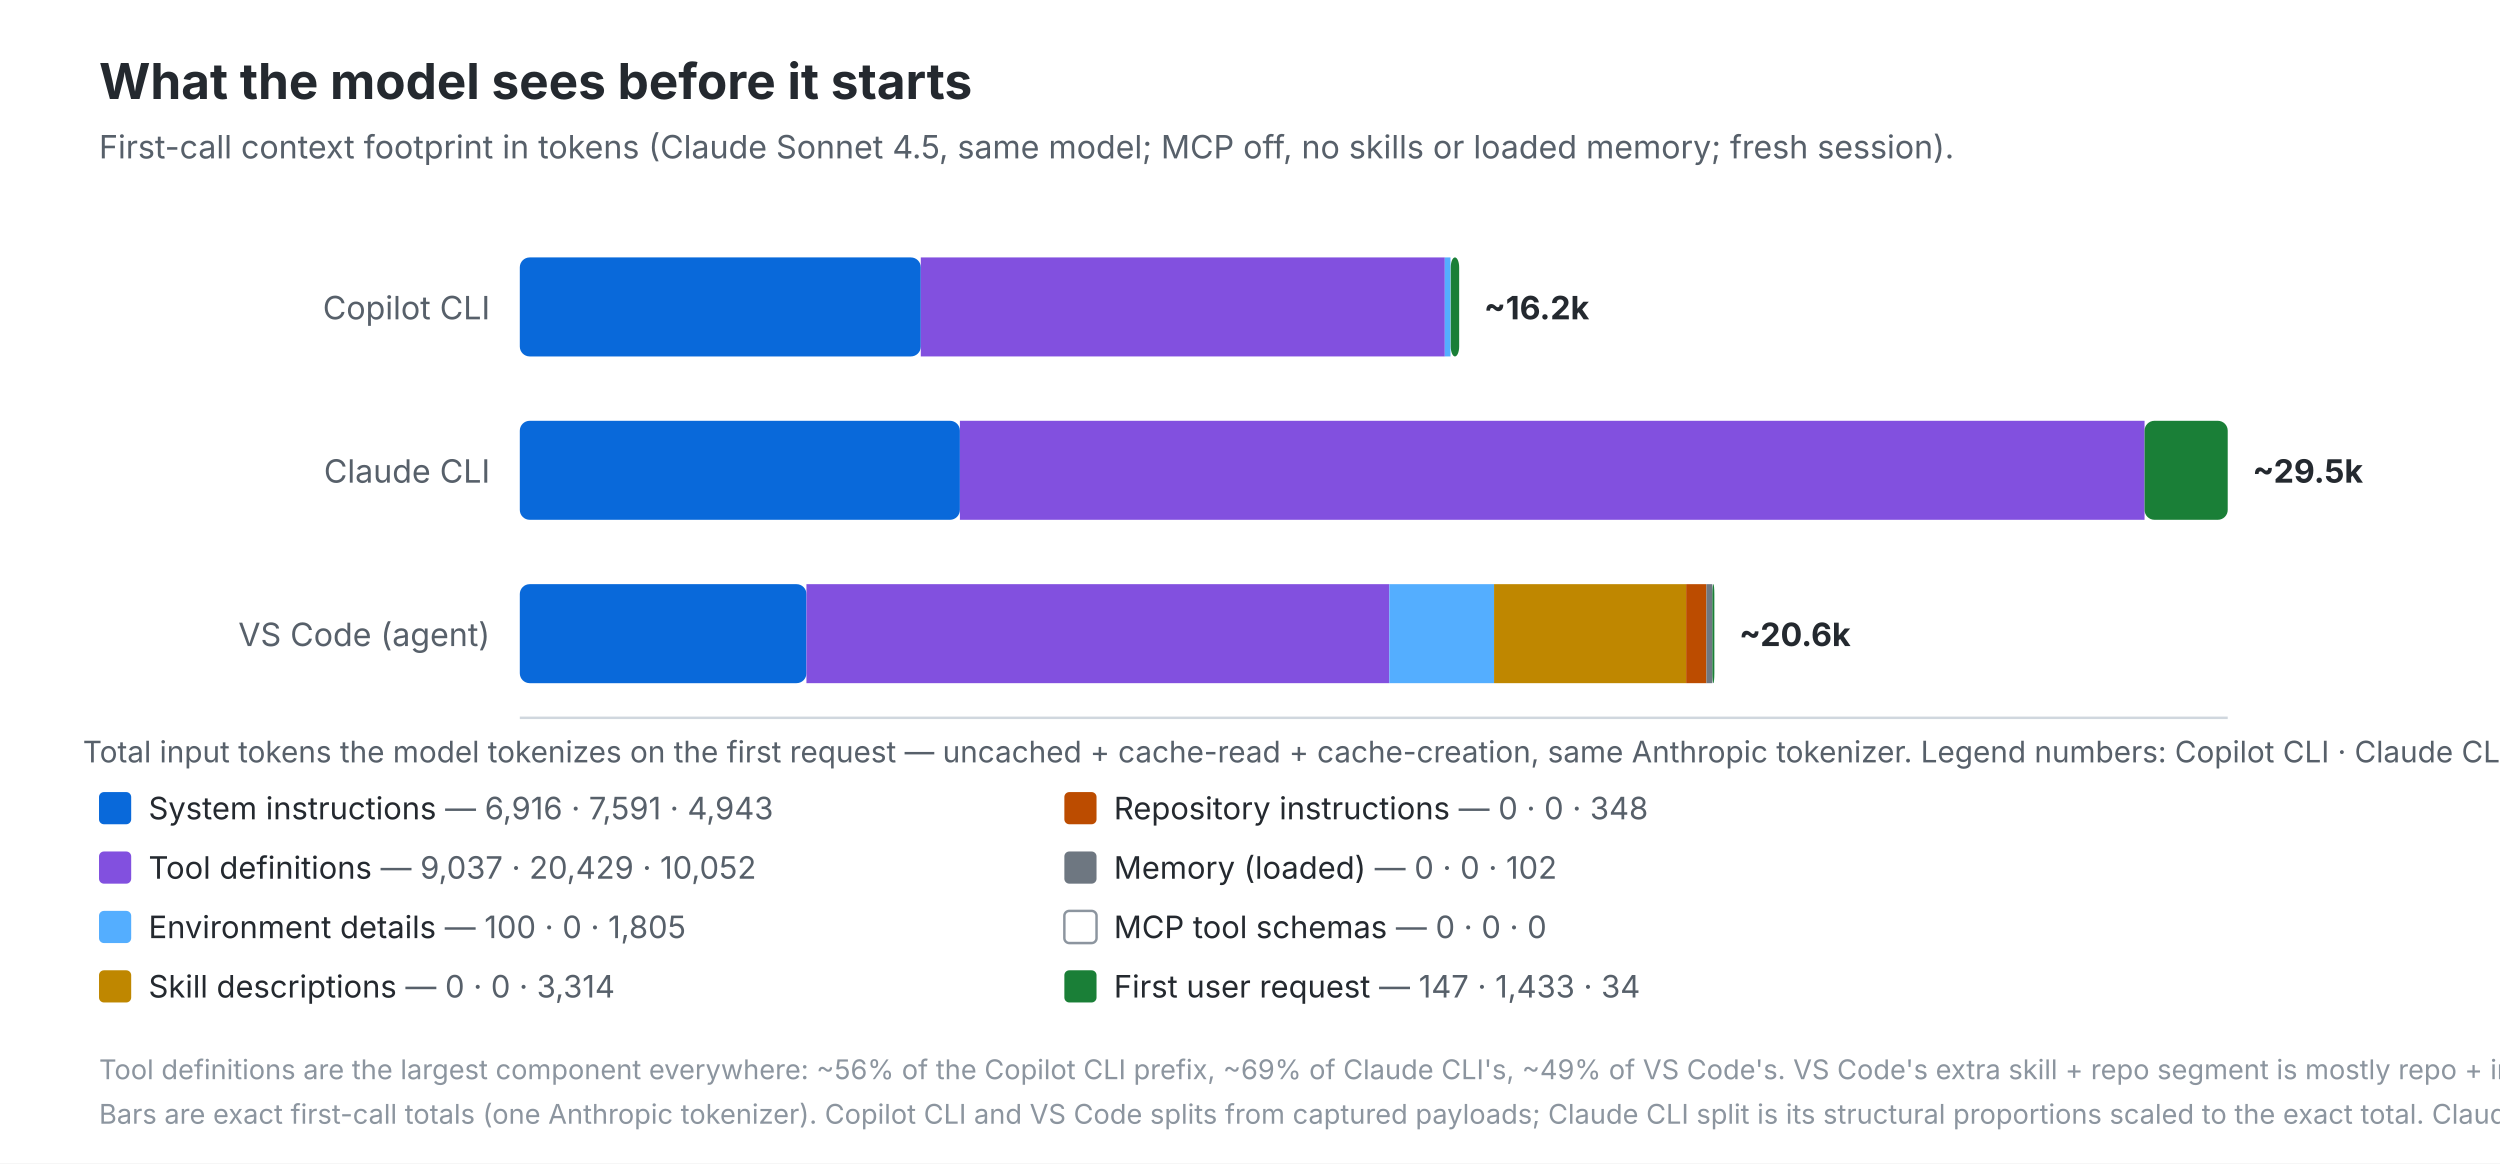
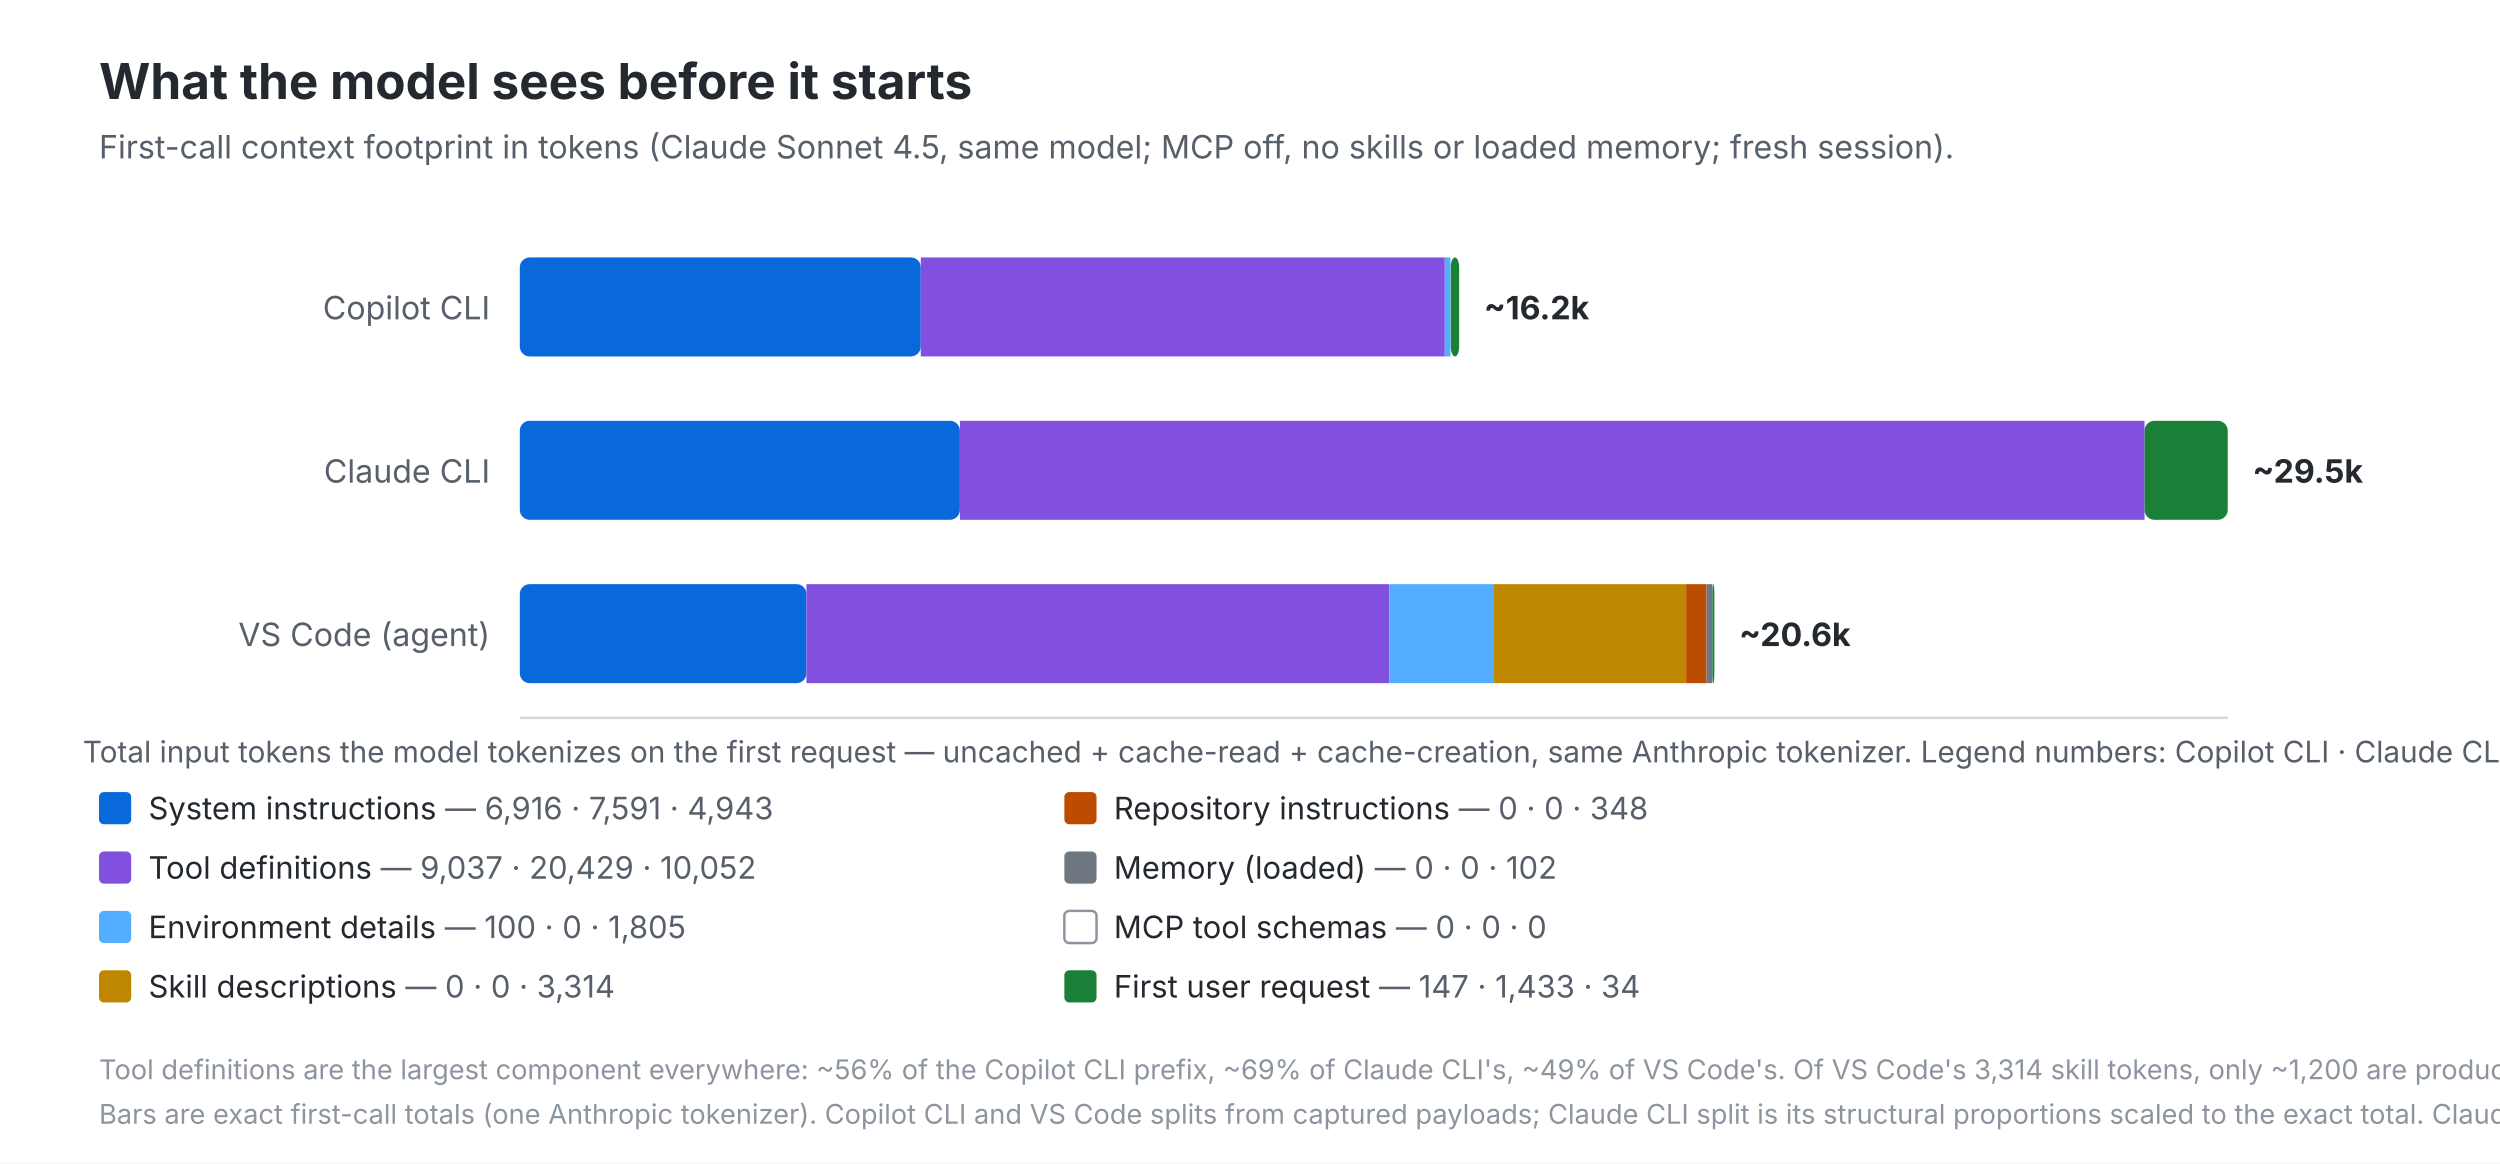
<svg xmlns="http://www.w3.org/2000/svg" viewBox="0 0 1010 470" width="100%" role="img" aria-labelledby="title desc" font-family="-apple-system, BlinkMacSystemFont, 'Segoe UI', sans-serif">
  <rect x="0" y="0" width="1010" height="470" fill="#ffffff" />
  <text x="40" y="40" font-size="20" font-weight="700" fill="#24292f">What the model sees before it starts</text>
  <text x="40" y="64" font-size="13" fill="#57606a">First-call context footprint in tokens (Claude Sonnet 4.5, same model; MCP off, no skills or loaded memory; fresh session).</text>
  <g font-size="13">
    <text x="198" y="129" text-anchor="end" fill="#57606a">Copilot CLI</text>
    <rect x="210.0" y="104" width="162.0" height="40" rx="4" fill="#0969da" />
    <rect x="372.0" y="104" width="211.7" height="40" rx="0" fill="#8250df" />
    <rect x="583.7" y="104" width="2.3" height="40" rx="0" fill="#54aeff" />
    <rect x="586.1" y="104" width="3.4" height="40" rx="4" fill="#1a7f37" />
    <text x="599.5" y="129" font-weight="700" fill="#24292f">~16.2k</text>
    <text x="198" y="195" text-anchor="end" fill="#57606a">Claude CLI</text>
    <rect x="210.0" y="170" width="177.8" height="40" rx="4" fill="#0969da" />
    <rect x="387.8" y="170" width="478.6" height="40" rx="0" fill="#8250df" />
    <rect x="866.4" y="170" width="33.6" height="40" rx="4" fill="#1a7f37" />
    <text x="910.0" y="195" font-weight="700" fill="#24292f">~29.5k</text>
    <text x="198" y="261" text-anchor="end" fill="#57606a">VS Code (agent)</text>
    <rect x="210.0" y="236" width="115.8" height="40" rx="4" fill="#0969da" />
    <rect x="325.8" y="236" width="235.5" height="40" rx="0" fill="#8250df" />
    <rect x="561.3" y="236" width="42.3" height="40" rx="0" fill="#54aeff" />
    <rect x="603.6" y="236" width="77.6" height="40" rx="0" fill="#bf8700" />
    <rect x="681.2" y="236" width="8.2" height="40" rx="0" fill="#bc4c00" />
    <rect x="689.4" y="236" width="2.4" height="40" rx="0" fill="#6e7781" />
    <rect x="691.8" y="236" width="0.8" height="40" rx="4" fill="#1a7f37" />
    <text x="702.6" y="261" font-weight="700" fill="#24292f">~20.6k</text>
  </g>
  <line x1="210" y1="290" x2="900" y2="290" stroke="#d0d7de" stroke-width="1" />
  <text x="555" y="308" font-size="12" fill="#57606a" text-anchor="middle">Total input tokens the model tokenizes on the first request — uncached + cache-read + cache-creation, same Anthropic tokenizer. Legend numbers: Copilot CLI · Claude CLI · VS Code.</text>
  <g fill="#24292f">
    <rect x="40" y="320" width="13" height="13" rx="2" fill="#0969da" />
    <text x="60" y="331" font-size="12.5" fill="#24292f">System instructions <tspan fill="#57606a">— 6,916 · 7,591 · 4,943</tspan>
    </text>
    <rect x="40" y="344" width="13" height="13" rx="2" fill="#8250df" />
    <text x="60" y="355" font-size="12.5" fill="#24292f">Tool definitions <tspan fill="#57606a">— 9,037 · 20,429 · 10,052</tspan>
    </text>
    <rect x="40" y="368" width="13" height="13" rx="2" fill="#54aeff" />
    <text x="60" y="379" font-size="12.5" fill="#24292f">Environment details <tspan fill="#57606a">— 100 · 0 · 1,805</tspan>
    </text>
    <rect x="40" y="392" width="13" height="13" rx="2" fill="#bf8700" />
    <text x="60" y="403" font-size="12.5" fill="#24292f">Skill descriptions <tspan fill="#57606a">— 0 · 0 · 3,314</tspan>
    </text>
    <rect x="430" y="320" width="13" height="13" rx="2" fill="#bc4c00" />
    <text x="450" y="331" font-size="12.5" fill="#24292f">Repository instructions <tspan fill="#57606a">— 0 · 0 · 348</tspan>
    </text>
    <rect x="430" y="344" width="13" height="13" rx="2" fill="#6e7781" />
    <text x="450" y="355" font-size="12.5" fill="#24292f">Memory (loaded) <tspan fill="#57606a">— 0 · 0 · 102</tspan>
    </text>
    <rect x="430" y="368" width="13" height="13" rx="2" fill="#ffffff" stroke="#8c959f" />
    <text x="450" y="379" font-size="12.5" fill="#24292f">MCP tool schemas <tspan fill="#57606a">— 0 · 0 · 0</tspan>
    </text>
    <rect x="430" y="392" width="13" height="13" rx="2" fill="#1a7f37" />
    <text x="450" y="403" font-size="12.5" fill="#24292f">First user request <tspan fill="#57606a">— 147 · 1,433 · 34</tspan>
    </text>
  </g>
-   <text x="40" y="436" font-size="11" fill="#8c959f">Tool definitions are the largest component everywhere: ~56% of the Copilot CLI prefix, ~69% of Claude CLI's, ~49% of VS Code's. VS Code's extra skill + repo segment is mostly repo + installed-extension config, not a product default.</text>
+   <text x="40" y="436" font-size="11" fill="#8c959f">Tool definitions are the largest component everywhere: ~56% of the Copilot CLI prefix, ~69% of Claude CLI's, ~49% of VS Code's. Of VS Code's 3,314 skill tokens, only ~1,200 are product built-ins (5 skills + Explore agent); ~2,000 are repo/extension/user config.</text>
  <text x="40" y="454" font-size="11" fill="#8c959f">Bars are exact first-call totals (one Anthropic tokenizer). Copilot CLI and VS Code splits from captured payloads; Claude CLI split is its structural proportions scaled to the exact total. Claude CLI sends all 27 tools upfront.</text>
</svg>
